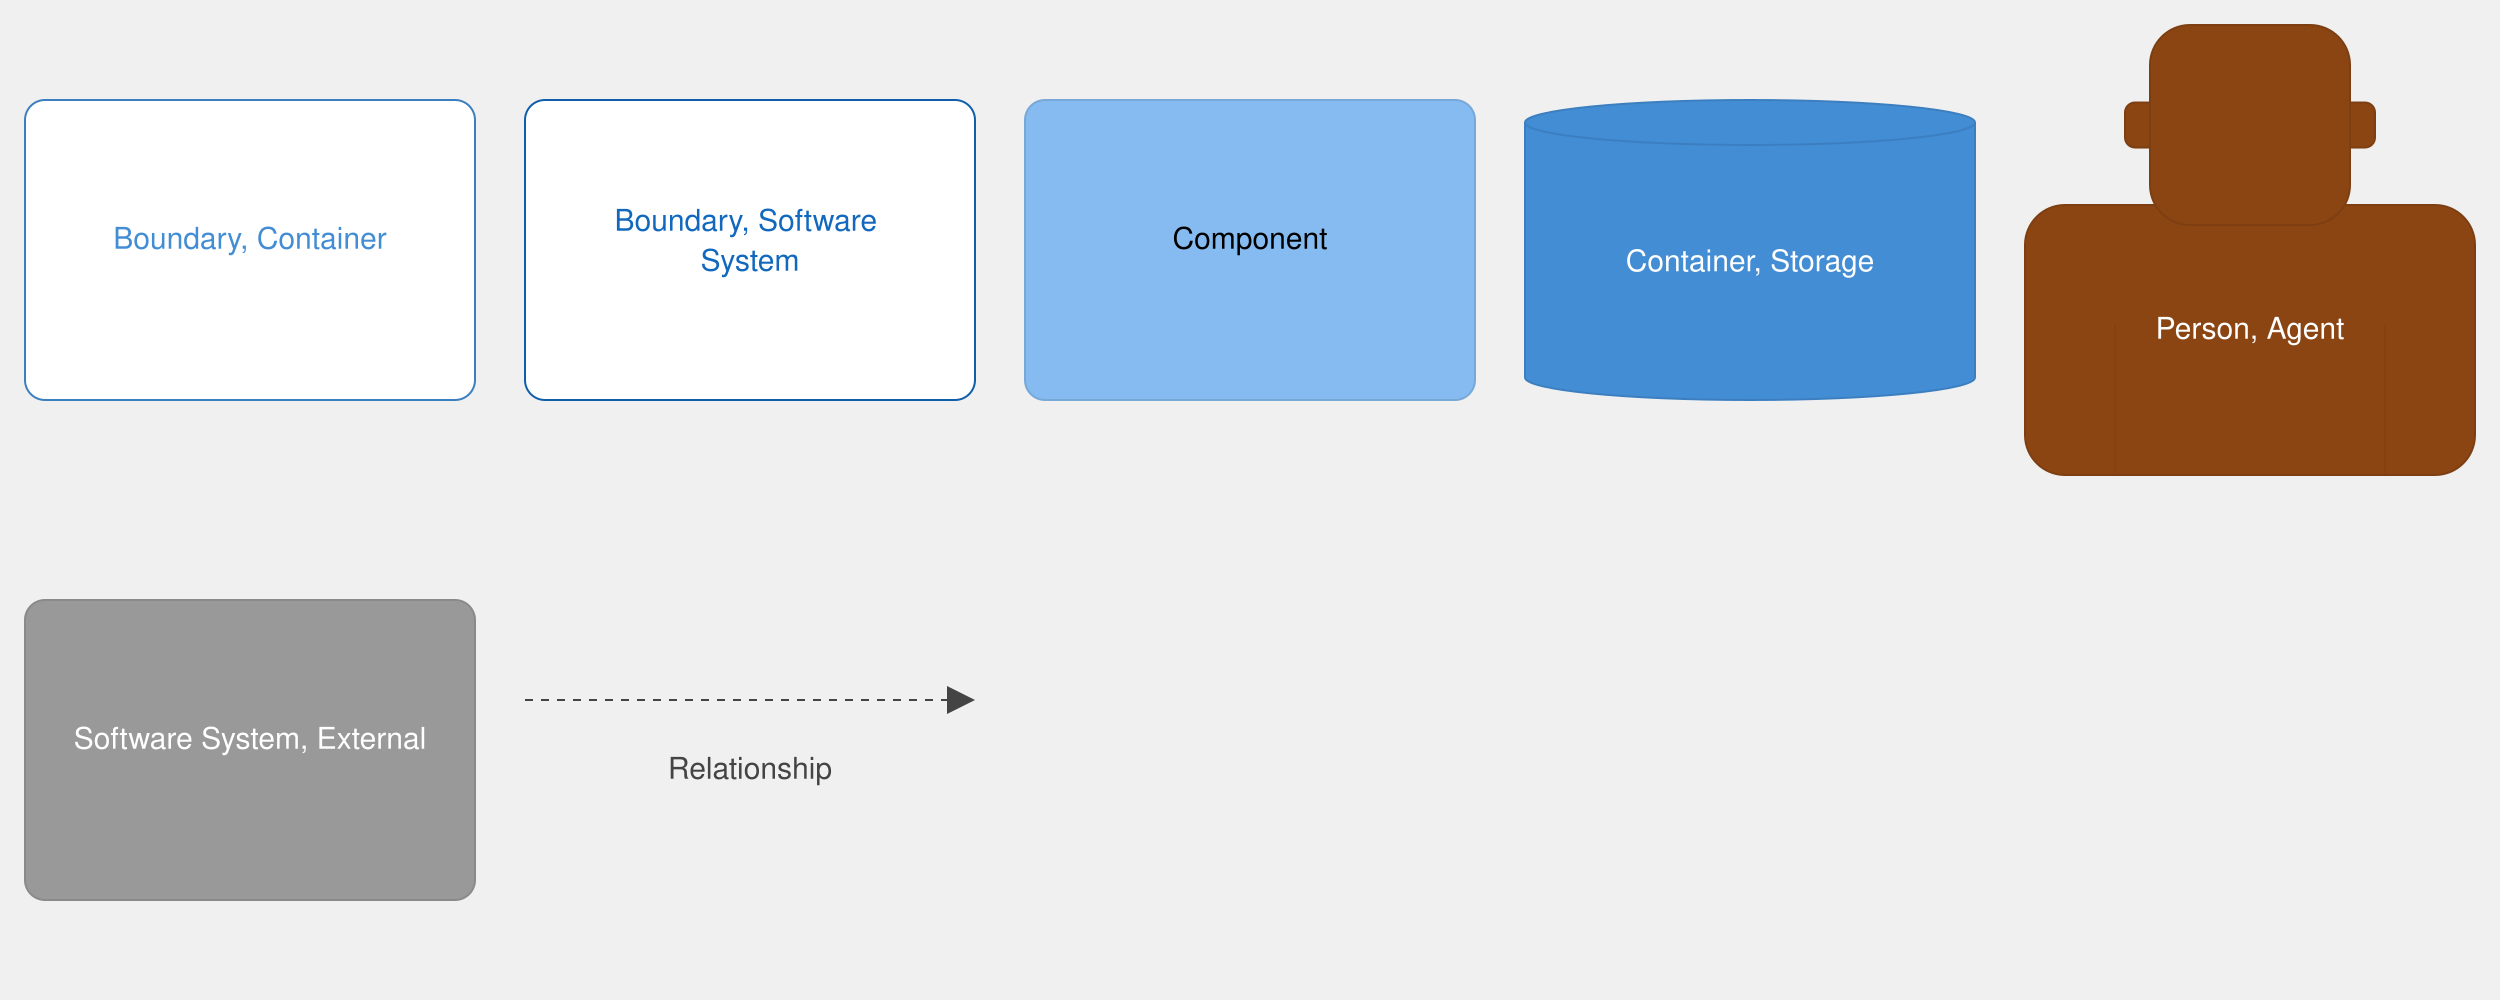
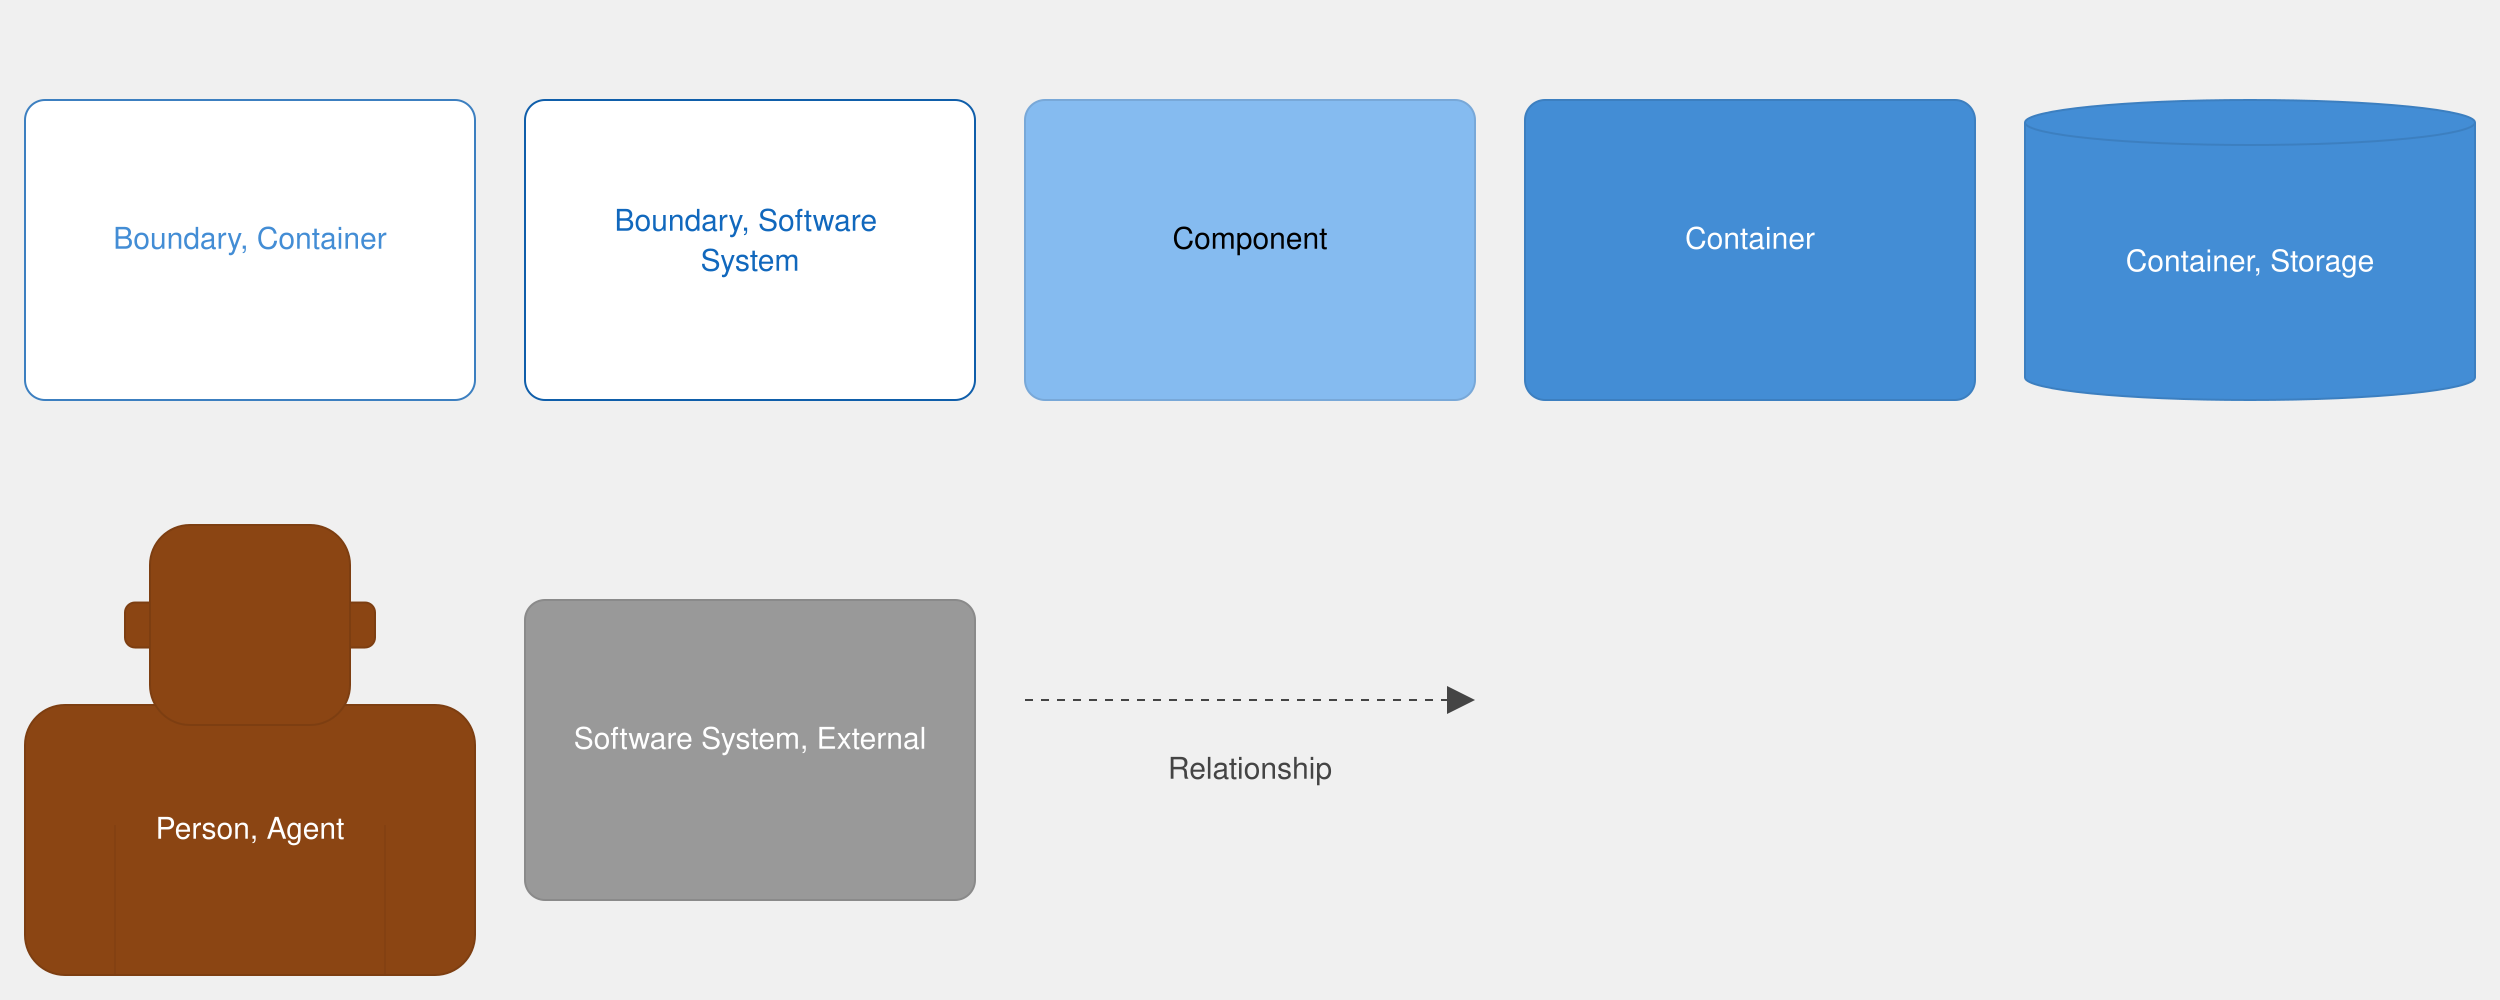
<svg xmlns="http://www.w3.org/2000/svg" version="1.1" viewBox="0 0 2500 1000" style="background: #ffffff">
  <g transform="translate(25,100)">
    <rect width="450" height="300" rx="20" ry="20" x="0" y="0" fill="#ffffff" stroke-width="2" stroke="#3c7fc0" stroke-dasharray="" />
    <text x="225" y="95" text-anchor="middle" dominant-baseline="hanging" fill="#438dd5" font-size="30px" font-family="Tahoma, Verdana, Helvetica, Arial">
      <tspan x="225" dy="40px">Boundary, Container</tspan>
    </text>
  </g>
  <g transform="translate(525,100)">
    <rect width="450" height="300" rx="20" ry="20" x="0" y="0" fill="#ffffff" stroke-width="2" stroke="#0f5eaa" stroke-dasharray="" />
    <text x="225" y="77" text-anchor="middle" dominant-baseline="hanging" fill="#1168bd" font-size="30px" font-family="Tahoma, Verdana, Helvetica, Arial">
      <tspan x="225" dy="40px">Boundary, Software</tspan>
      <tspan x="225" dy="40px">System</tspan>
    </text>
  </g>
  <g transform="translate(1025,100)">
    <rect width="450" height="300" rx="20" ry="20" x="0" y="0" fill="#85bbf0" stroke-width="2" stroke="#78a8d8" stroke-dasharray="" />
    <text x="225" y="95" text-anchor="middle" dominant-baseline="hanging" fill="#000000" font-size="30px" font-family="Tahoma, Verdana, Helvetica, Arial">
      <tspan x="225" dy="40px">Component</tspan>
    </text>
  </g>
  <g transform="translate(1525,100)">
+     <rect width="450" height="300" rx="20" ry="20" x="0" y="0" fill="#438dd5" stroke-width="2" stroke="#3c7fc0" stroke-dasharray="" />
+     <text x="225" y="95" text-anchor="middle" dominant-baseline="hanging" fill="#ffffff" font-size="30px" font-family="Tahoma, Verdana, Helvetica, Arial">
+       <tspan x="225" dy="40px">Container</tspan>
+     </text>
+   </g>
+   <g transform="translate(2025,100)">
    <path id="keyElementCylinderPath" d="M 0,22.5 a 225,22.5 0,0,0 450 0 a 225,22.5 0,0,0 -450 0 l 0,255 a 225,22.5 0,0,0 450 0 l 0,-255" fill="#438dd5" stroke-width="2" stroke="#3c7fc0" stroke-dasharray="" />
    <text x="225" y="117.5" text-anchor="middle" dominant-baseline="hanging" fill="#ffffff" font-size="30px" font-family="Tahoma, Verdana, Helvetica, Arial">
      <tspan x="225" dy="40px">Container, Storage</tspan>
    </text>
  </g>
-   <g transform="translate(2025,25)">
+   <g transform="translate(25,525)">
    <rect x="0" y="180" width="450" height="270" rx="40" fill="#8b4513" stroke-width="2" stroke="#7d3e11" stroke-dasharray="" />
    <rect x="100" y="77.5" width="250" height="45" rx="10" fill="#8b4513" stroke-width="2" stroke="#7d3e11" stroke-dasharray="" />
    <rect x="125" y="0" width="200" height="200" rx="40" fill="#8b4513" stroke-width="2" stroke="#7d3e11" stroke-dasharray="" />
    <line x1="90" y1="300" x2="90" y2="450" stroke-width="1" stroke="#7d3e11" stroke-dasharray="" />
    <line x1="360" y1="300" x2="360" y2="450" stroke-width="1" stroke="#7d3e11" stroke-dasharray="" />
    <text x="225" y="260" text-anchor="middle" dominant-baseline="hanging" fill="#ffffff" font-size="30px" font-family="Tahoma, Verdana, Helvetica, Arial">
      <tspan x="225" dy="40px">Person, Agent</tspan>
    </text>
  </g>
-   <g transform="translate(25,600)">
+   <g transform="translate(525,600)">
    <rect width="450" height="300" rx="20" ry="20" x="0" y="0" fill="#999999" stroke-width="2" stroke="#8a8a8a" stroke-dasharray="" />
    <text x="225" y="95" text-anchor="middle" dominant-baseline="hanging" fill="#ffffff" font-size="30px" font-family="Tahoma, Verdana, Helvetica, Arial">
      <tspan x="225" dy="40px">Software System, External</tspan>
    </text>
  </g>
-   <g transform="translate(525,670)">
+   <g transform="translate(1025,670)">
    <path d="M422,0 L422,44 L450,30 L 422,16" style="fill:#444444" />
    <path d="M0,30 L422,30" style="stroke:#444444; stroke-width: 2; fill: none; stroke-dasharray: 8 8;" />
    <text x="225" y="55" text-anchor="middle" dominant-baseline="hanging" fill="#444444" font-size="30px" font-family="Tahoma, Verdana, Helvetica, Arial">
      <tspan x="225" dy="40px">Relationship</tspan>
    </text>
  </g>
</svg>
